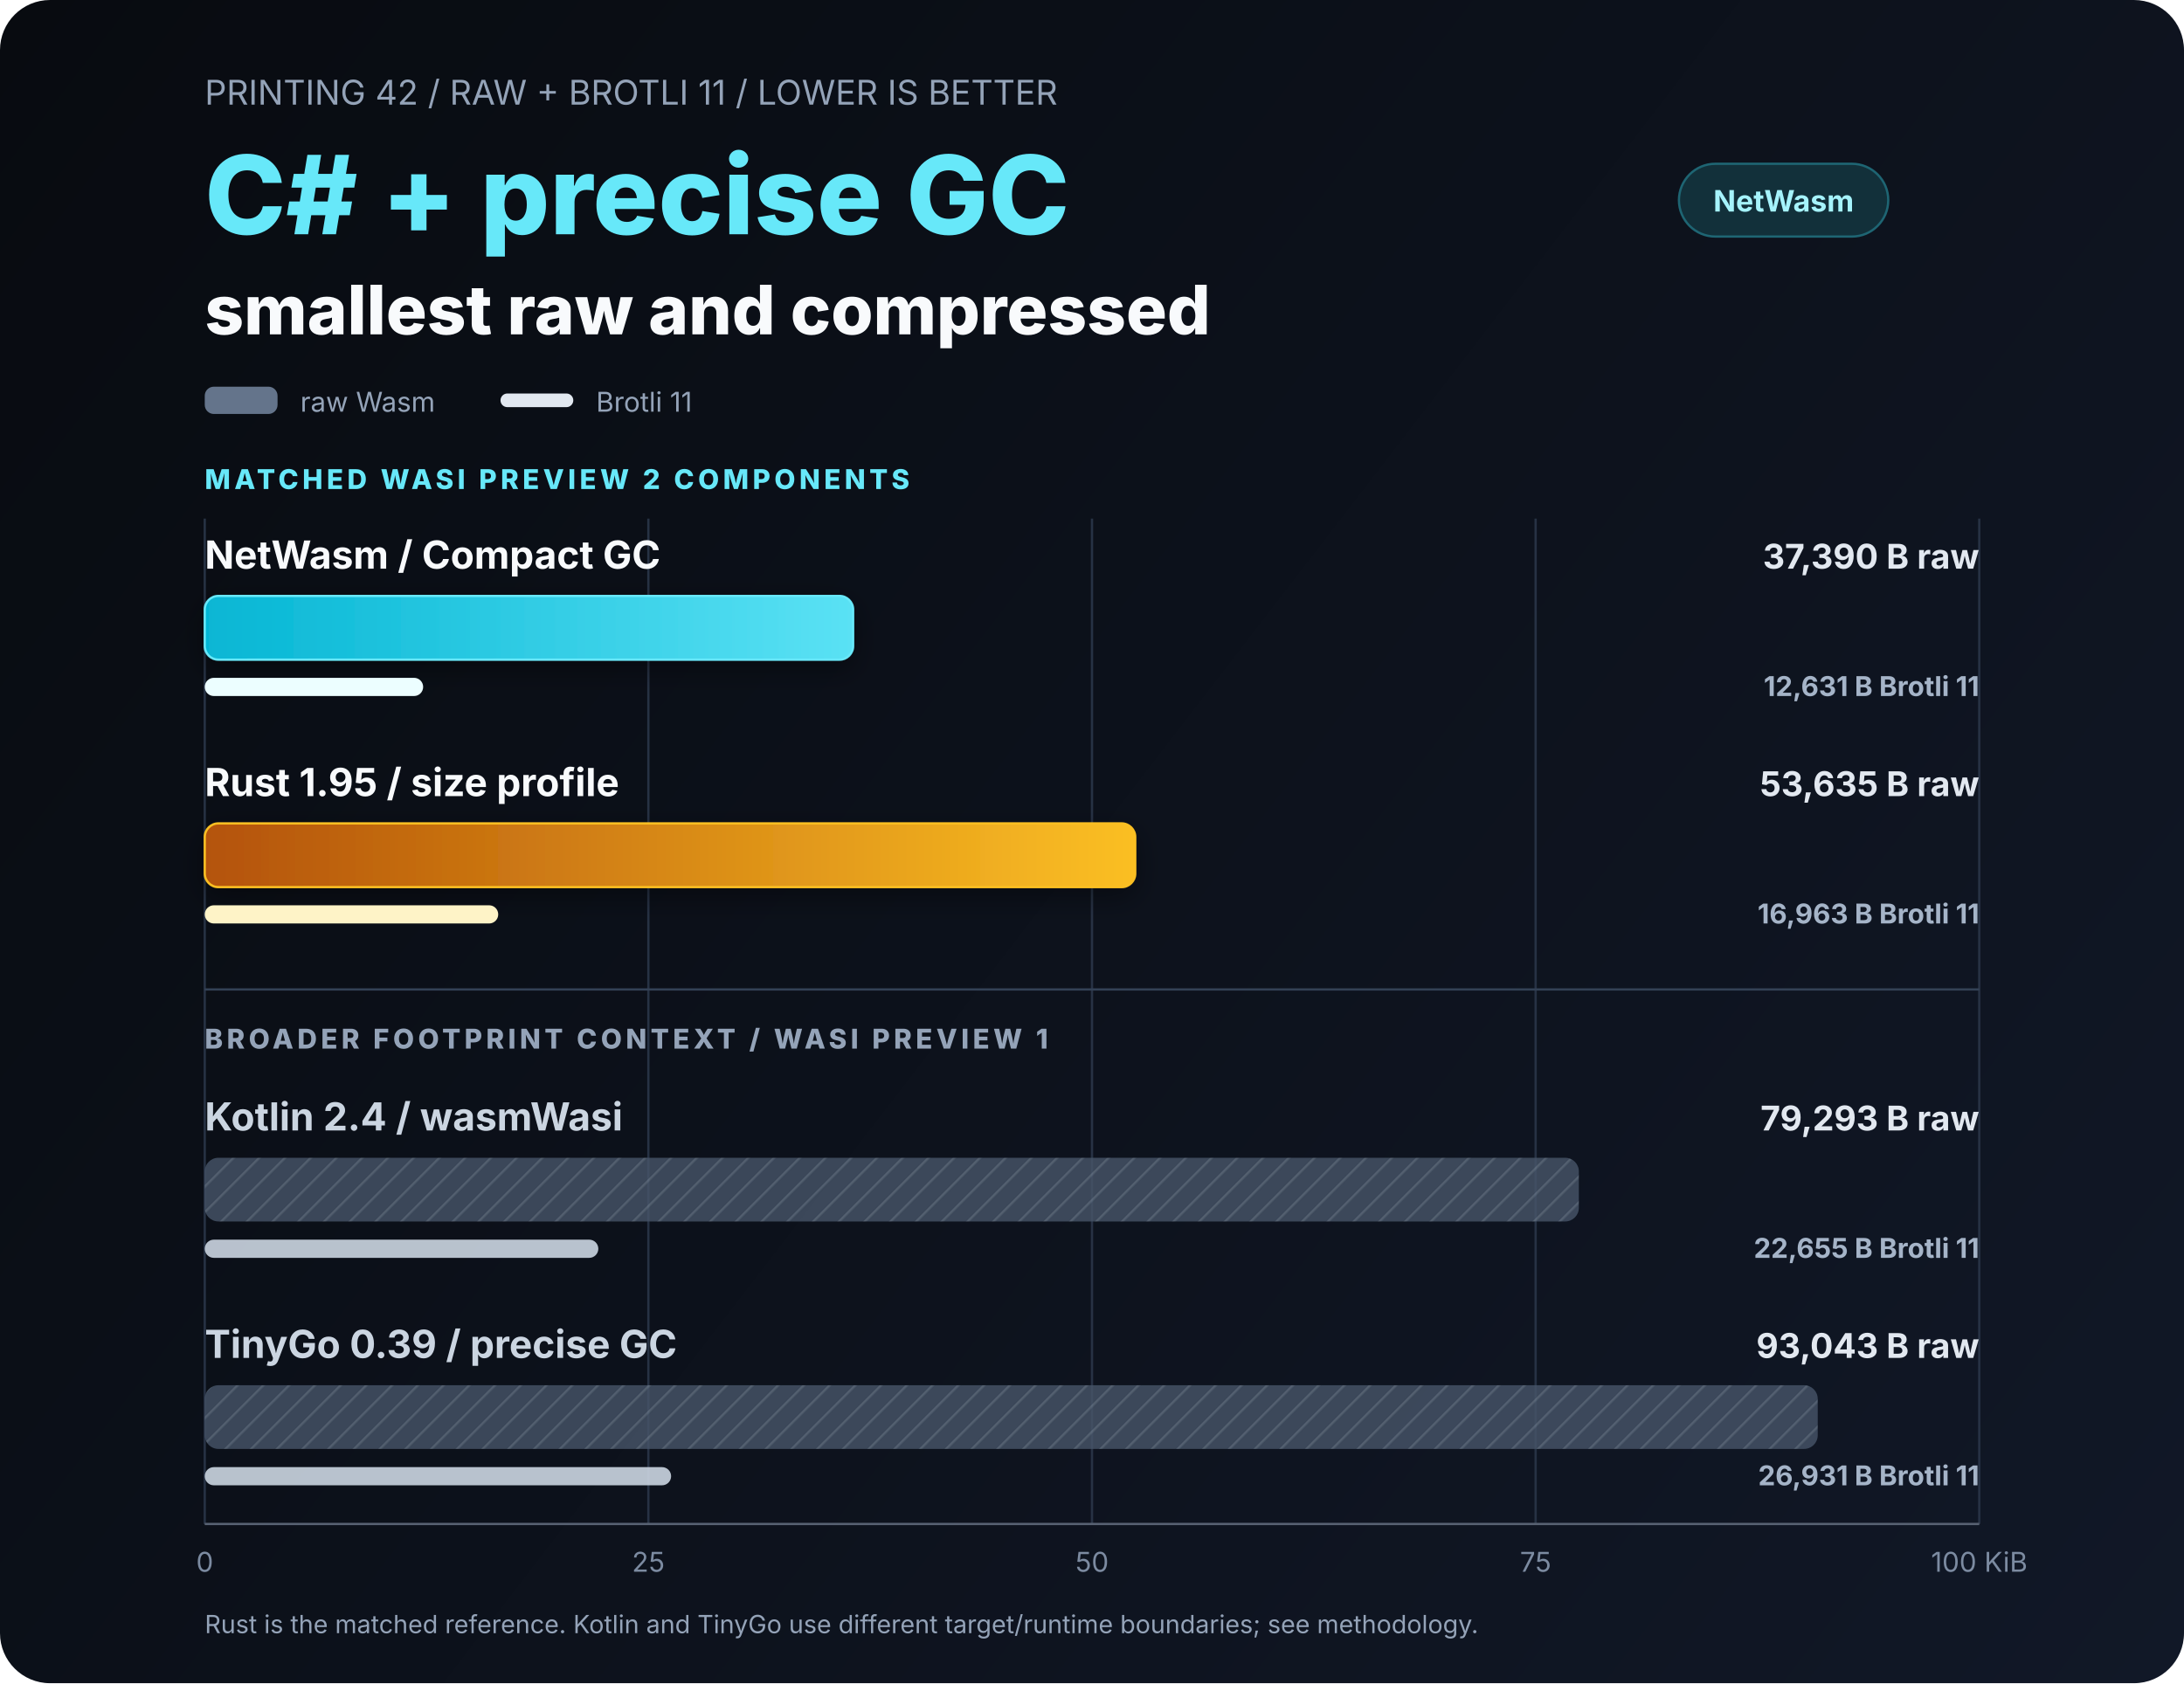
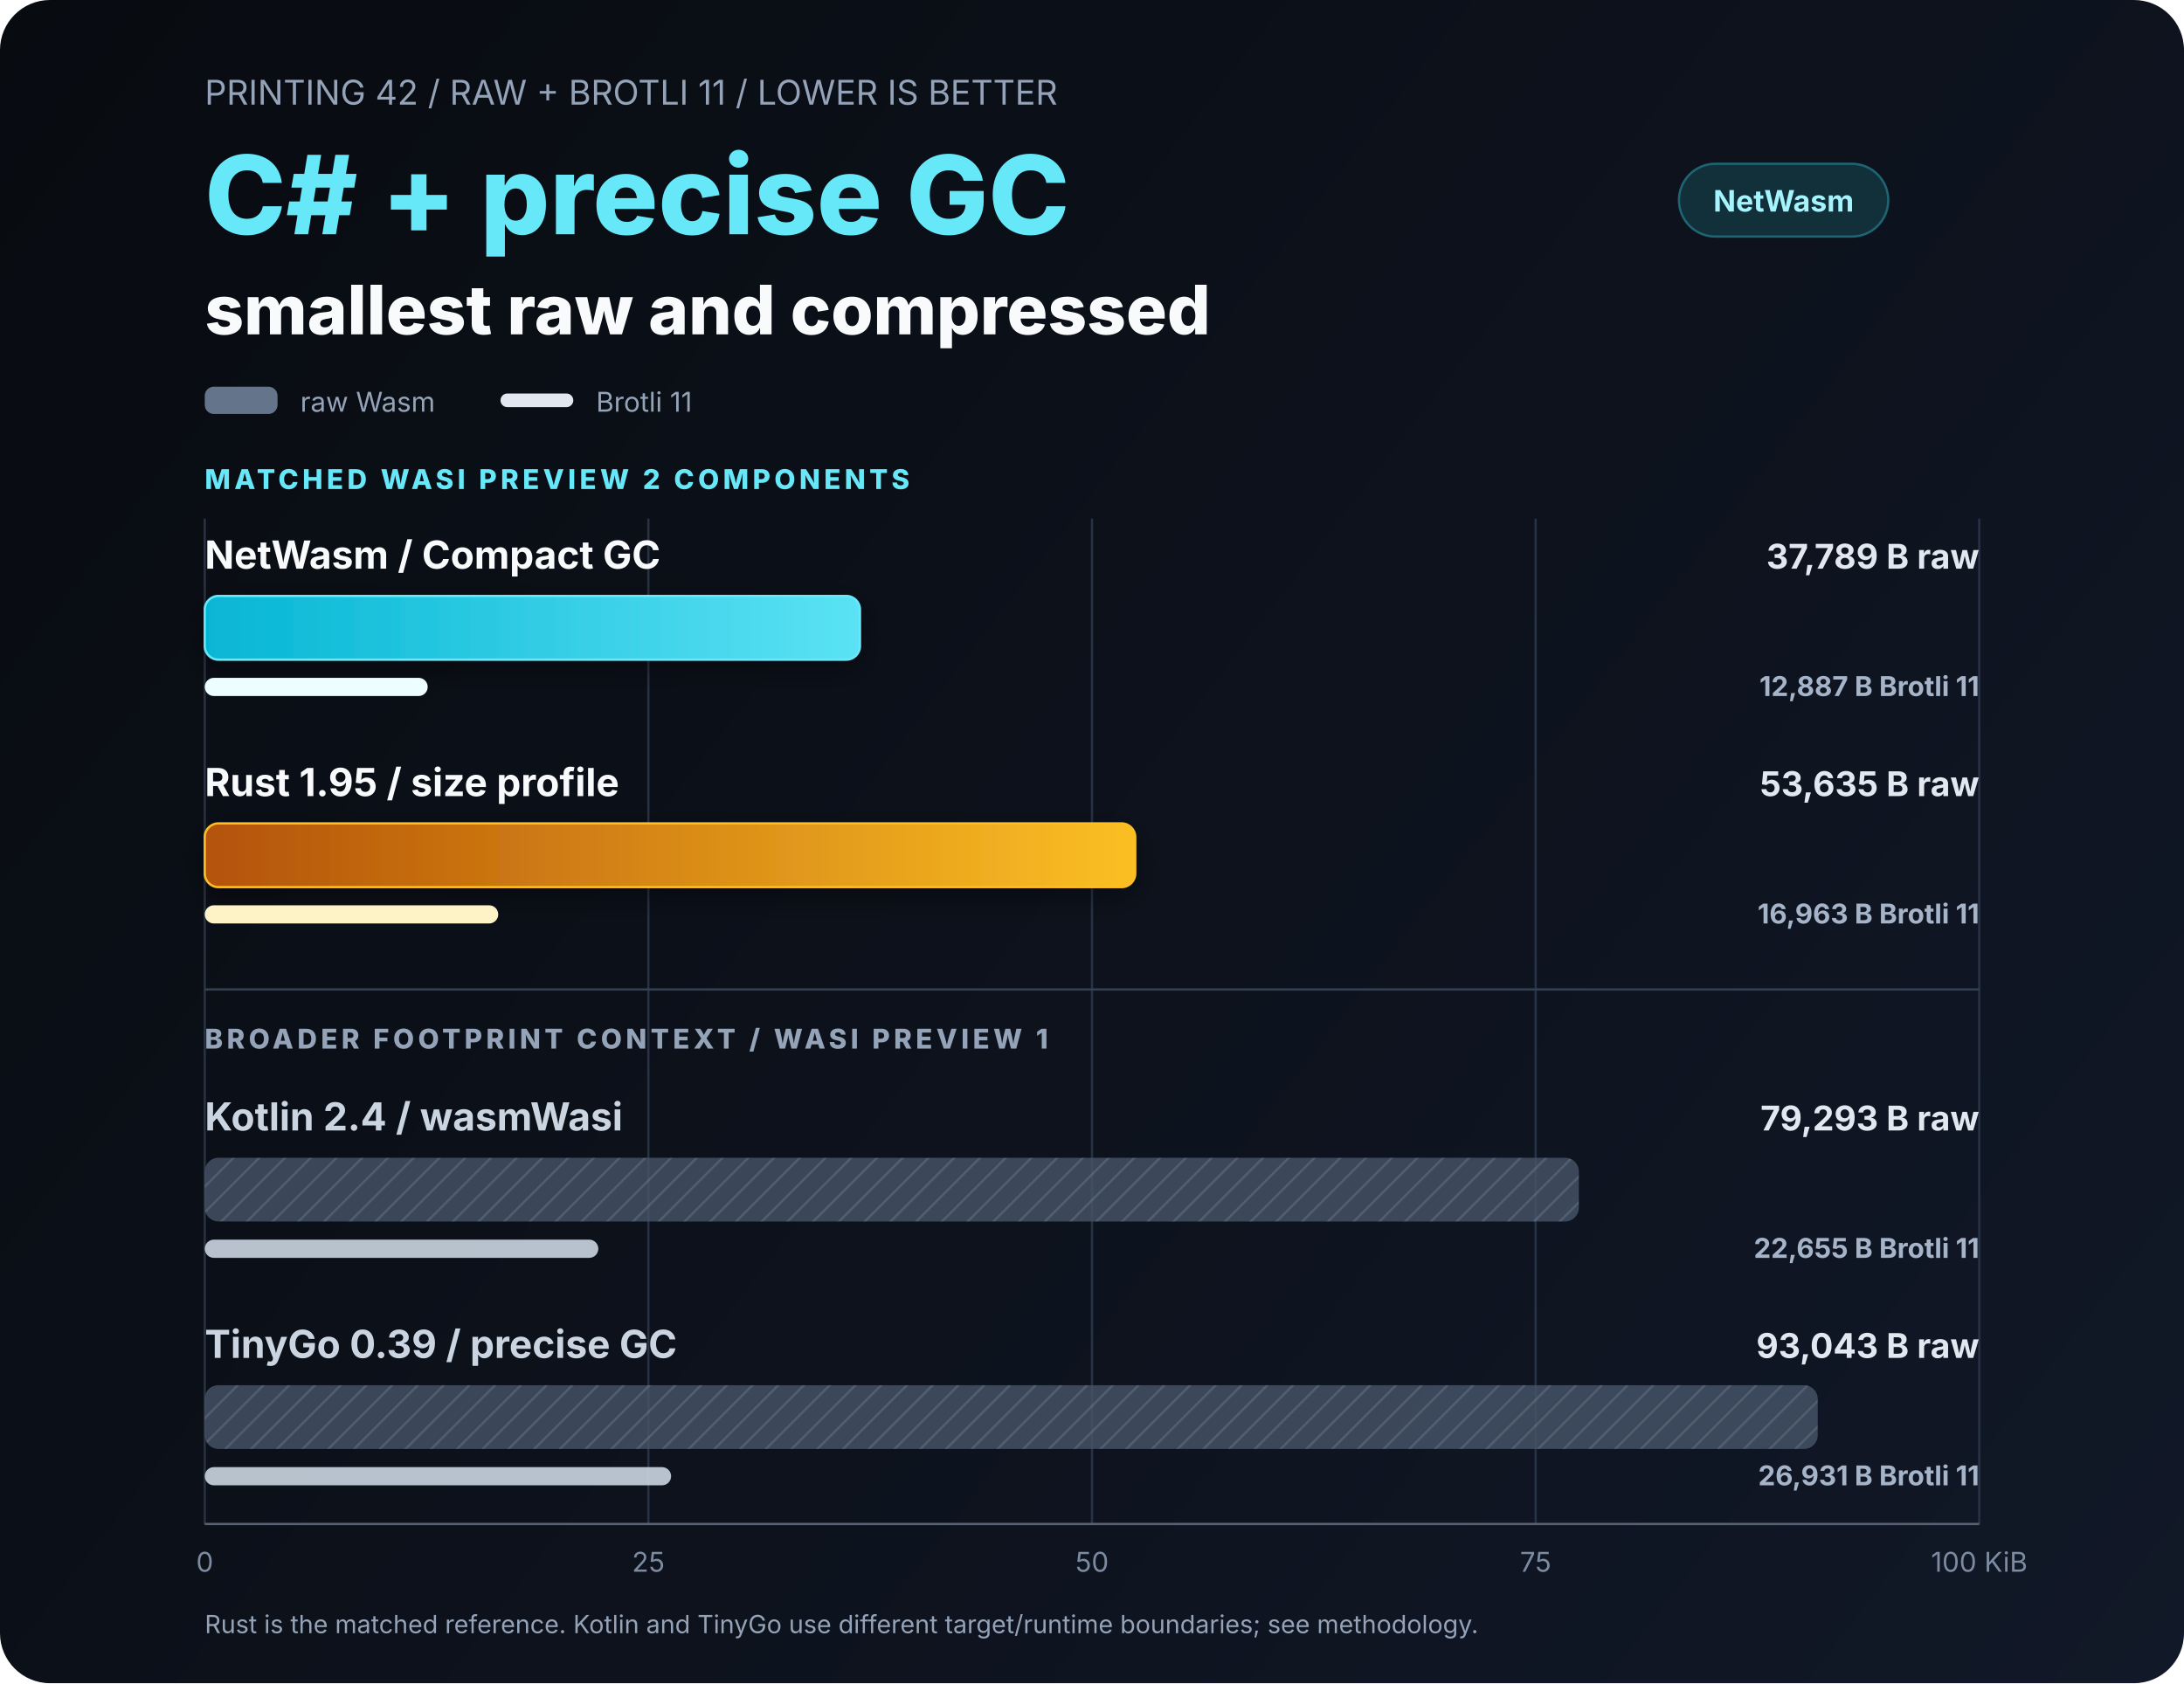
<svg xmlns="http://www.w3.org/2000/svg" role="img" aria-labelledby="chart-title chart-description" width="960" height="740" viewBox="0 0 960 740">
  <defs>
    <linearGradient id="background" x1="0" y1="0" x2="960" y2="740" gradientUnits="userSpaceOnUse">
      <stop offset="0" stop-color="#080b10" />
      <stop offset="1" stop-color="#111827" />
    </linearGradient>
    <linearGradient id="netwasm-bar" x1="90" y1="0" x2="418" y2="0" gradientUnits="userSpaceOnUse">
      <stop offset="0" stop-color="#06b6d4" />
      <stop offset="1" stop-color="#67e8f9" />
    </linearGradient>
    <linearGradient id="rust-bar" x1="90" y1="0" x2="499" y2="0" gradientUnits="userSpaceOnUse">
      <stop offset="0" stop-color="#b45309" />
      <stop offset="1" stop-color="#fbbf24" />
    </linearGradient>
    <linearGradient id="context-bar" x1="90" y1="0" x2="799" y2="0" gradientUnits="userSpaceOnUse">
      <stop offset="0" stop-color="#475569" />
      <stop offset="1" stop-color="#94a3b8" />
    </linearGradient>
    <pattern id="context-pattern" width="8" height="8" patternUnits="userSpaceOnUse" patternTransform="rotate(45)">
      <rect width="8" height="8" fill="url(#context-bar)" />
      <path d="M0 0V8" stroke="#cbd5e1" stroke-opacity="0.22" stroke-width="2" />
    </pattern>
    <filter id="bar-shadow" x="-10%" y="-60%" width="120%" height="220%">
      <feDropShadow dx="0" dy="4" stdDeviation="6" flood-color="#000" flood-opacity="0.38" />
    </filter>
    <style>
      text { font-family: Inter, ui-sans-serif, system-ui, -apple-system, BlinkMacSystemFont, "Segoe UI", sans-serif; }
      .muted { fill: #94a3b8; }
      .label { fill: #f8fafc; font-size: 17px; font-weight: 700; }
      .context-label { fill: #cbd5e1; font-size: 17px; font-weight: 650; }
      .value { fill: #e2e8f0; font-size: 15px; font-weight: 700; text-anchor: end; }
      .compressed-value { fill: #a5b4c8; font-size: 12px; font-weight: 650; text-anchor: end; }
      .tick { fill: #7c8ba1; font-size: 12px; text-anchor: middle; }
      .grid { stroke: #273244; stroke-width: 1; }
    </style>
  </defs>
  <rect width="960" height="740" rx="22" fill="url(#background)" />
  <text x="90" y="46" class="muted" font-size="15">PRINTING 42  /  RAW + BROTLI 11  /  LOWER IS BETTER</text>
  <text x="90" y="103" fill="#67e8f9" font-size="48" font-weight="820">C# + precise GC</text>
  <text x="90" y="147" fill="#f8fafc" font-size="30" font-weight="760">smallest raw and compressed</text>
  <g transform="translate(738 72)">
    <rect width="92" height="32" rx="16" fill="#12303a" stroke="#1e6573" />
    <text x="46" y="21" fill="#a5f3fc" font-size="13" font-weight="700" text-anchor="middle">NetWasm</text>
  </g>
  <g transform="translate(90 170)">
    <rect width="32" height="12" rx="4" fill="#64748b" />
    <text x="42" y="11" class="muted" font-size="12">raw Wasm</text>
    <rect x="130" y="3" width="32" height="6" rx="3" fill="#e2e8f0" />
    <text x="172" y="11" class="muted" font-size="12">Brotli 11</text>
  </g>
  <text x="90" y="215" fill="#67e8f9" font-size="12" font-weight="800" letter-spacing="1.7">MATCHED WASI PREVIEW 2 COMPONENTS</text>
  <g aria-hidden="true">
    <line x1="90" y1="228" x2="90" y2="670" class="grid" />
    <line x1="285" y1="228" x2="285" y2="670" class="grid" />
    <line x1="480" y1="228" x2="480" y2="670" class="grid" />
    <line x1="675" y1="228" x2="675" y2="670" class="grid" />
    <line x1="870" y1="228" x2="870" y2="670" class="grid" />
  </g>
  <text x="90" y="250" fill="#67e8f9" class="label">NetWasm  /  Compact GC</text>
-   <text x="870" y="250" fill="#a5f3fc" class="value">37,390 B raw</text>
-   <rect x="90" y="262" width="285" height="28" rx="6" fill="url(#netwasm-bar)" stroke="#67e8f9" filter="url(#bar-shadow)" />
-   <rect x="90" y="298" width="96" height="8" rx="4" fill="#ecfeff" />
-   <text x="870" y="306" class="compressed-value">12,631 B Brotli 11</text>
+   <text x="870" y="250" fill="#a5f3fc" class="value">37,789 B raw</text>
+   <rect x="90" y="262" width="288" height="28" rx="6" fill="url(#netwasm-bar)" stroke="#67e8f9" filter="url(#bar-shadow)" />
+   <rect x="90" y="298" width="98" height="8" rx="4" fill="#ecfeff" />
+   <text x="870" y="306" class="compressed-value">12,887 B Brotli 11</text>
  <text x="90" y="350" fill="#fbbf24" class="label">Rust 1.95  /  size profile</text>
  <text x="870" y="350" fill="#fde68a" class="value">53,635 B raw</text>
  <rect x="90" y="362" width="409" height="28" rx="6" fill="url(#rust-bar)" stroke="#fbbf24" filter="url(#bar-shadow)" />
  <rect x="90" y="398" width="129" height="8" rx="4" fill="#fef3c7" />
  <text x="870" y="406" class="compressed-value">16,963 B Brotli 11</text>
  <line x1="90" y1="435" x2="870" y2="435" stroke="#334155" />
  <text x="90" y="461" fill="#94a3b8" font-size="12" font-weight="800" letter-spacing="1.7">BROADER FOOTPRINT CONTEXT  /  WASI PREVIEW 1</text>
  <text x="90" y="497" class="context-label">Kotlin 2.4  /  wasmWasi</text>
  <text x="870" y="497" class="value">79,293 B raw</text>
  <rect x="90" y="509" width="604" height="28" rx="6" fill="url(#context-pattern)" opacity="0.8" />
  <rect x="90" y="545" width="173" height="8" rx="4" fill="#cbd5e1" opacity="0.9" />
  <text x="870" y="553" class="compressed-value">22,655 B Brotli 11</text>
  <text x="90" y="597" class="context-label">TinyGo 0.39  /  precise GC</text>
  <text x="870" y="597" class="value">93,043 B raw</text>
  <rect x="90" y="609" width="709" height="28" rx="6" fill="url(#context-pattern)" opacity="0.8" />
  <rect x="90" y="645" width="205" height="8" rx="4" fill="#cbd5e1" opacity="0.9" />
  <text x="870" y="653" class="compressed-value">26,931 B Brotli 11</text>
  <line x1="90" y1="670" x2="870" y2="670" stroke="#586273" />
  <text x="90" y="691" class="tick">0</text>
  <text x="285" y="691" class="tick">25</text>
  <text x="480" y="691" class="tick">50</text>
  <text x="675" y="691" class="tick">75</text>
  <text x="870" y="691" class="tick">100 KiB</text>
  <text x="90" y="718" class="muted" font-size="11">Rust is the matched reference. Kotlin and TinyGo use different target/runtime boundaries; see methodology.</text>
</svg>
